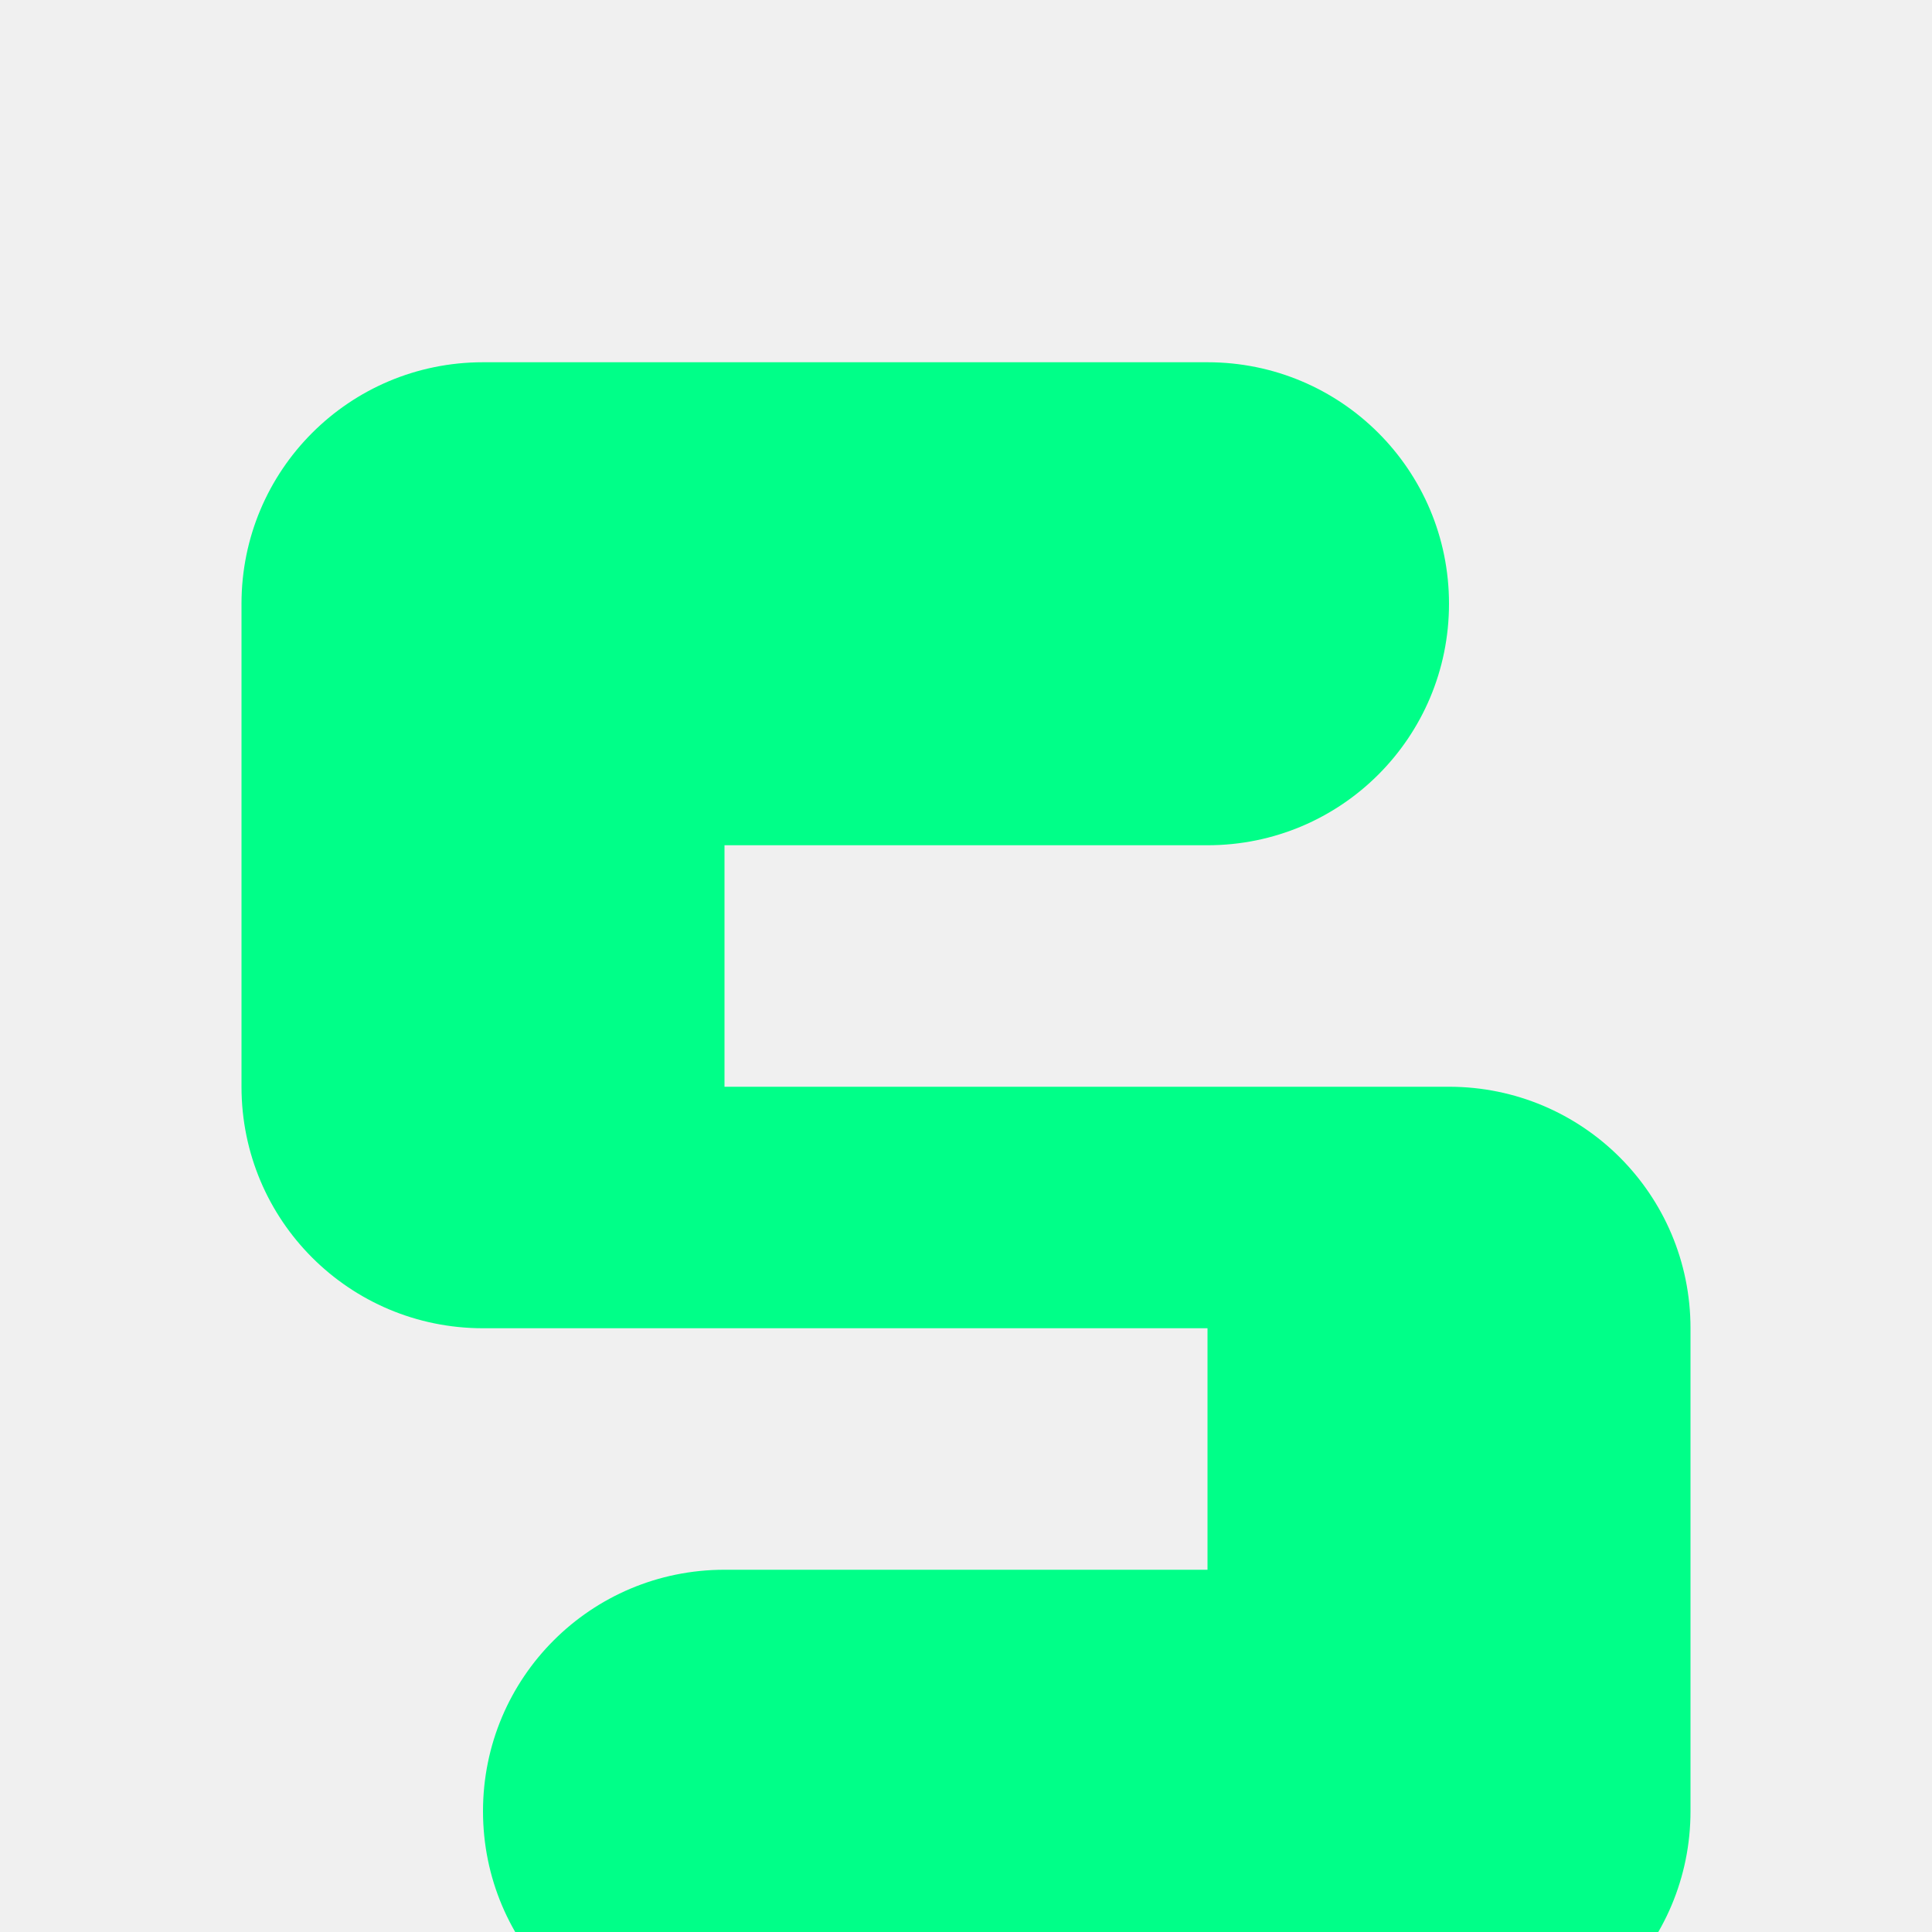
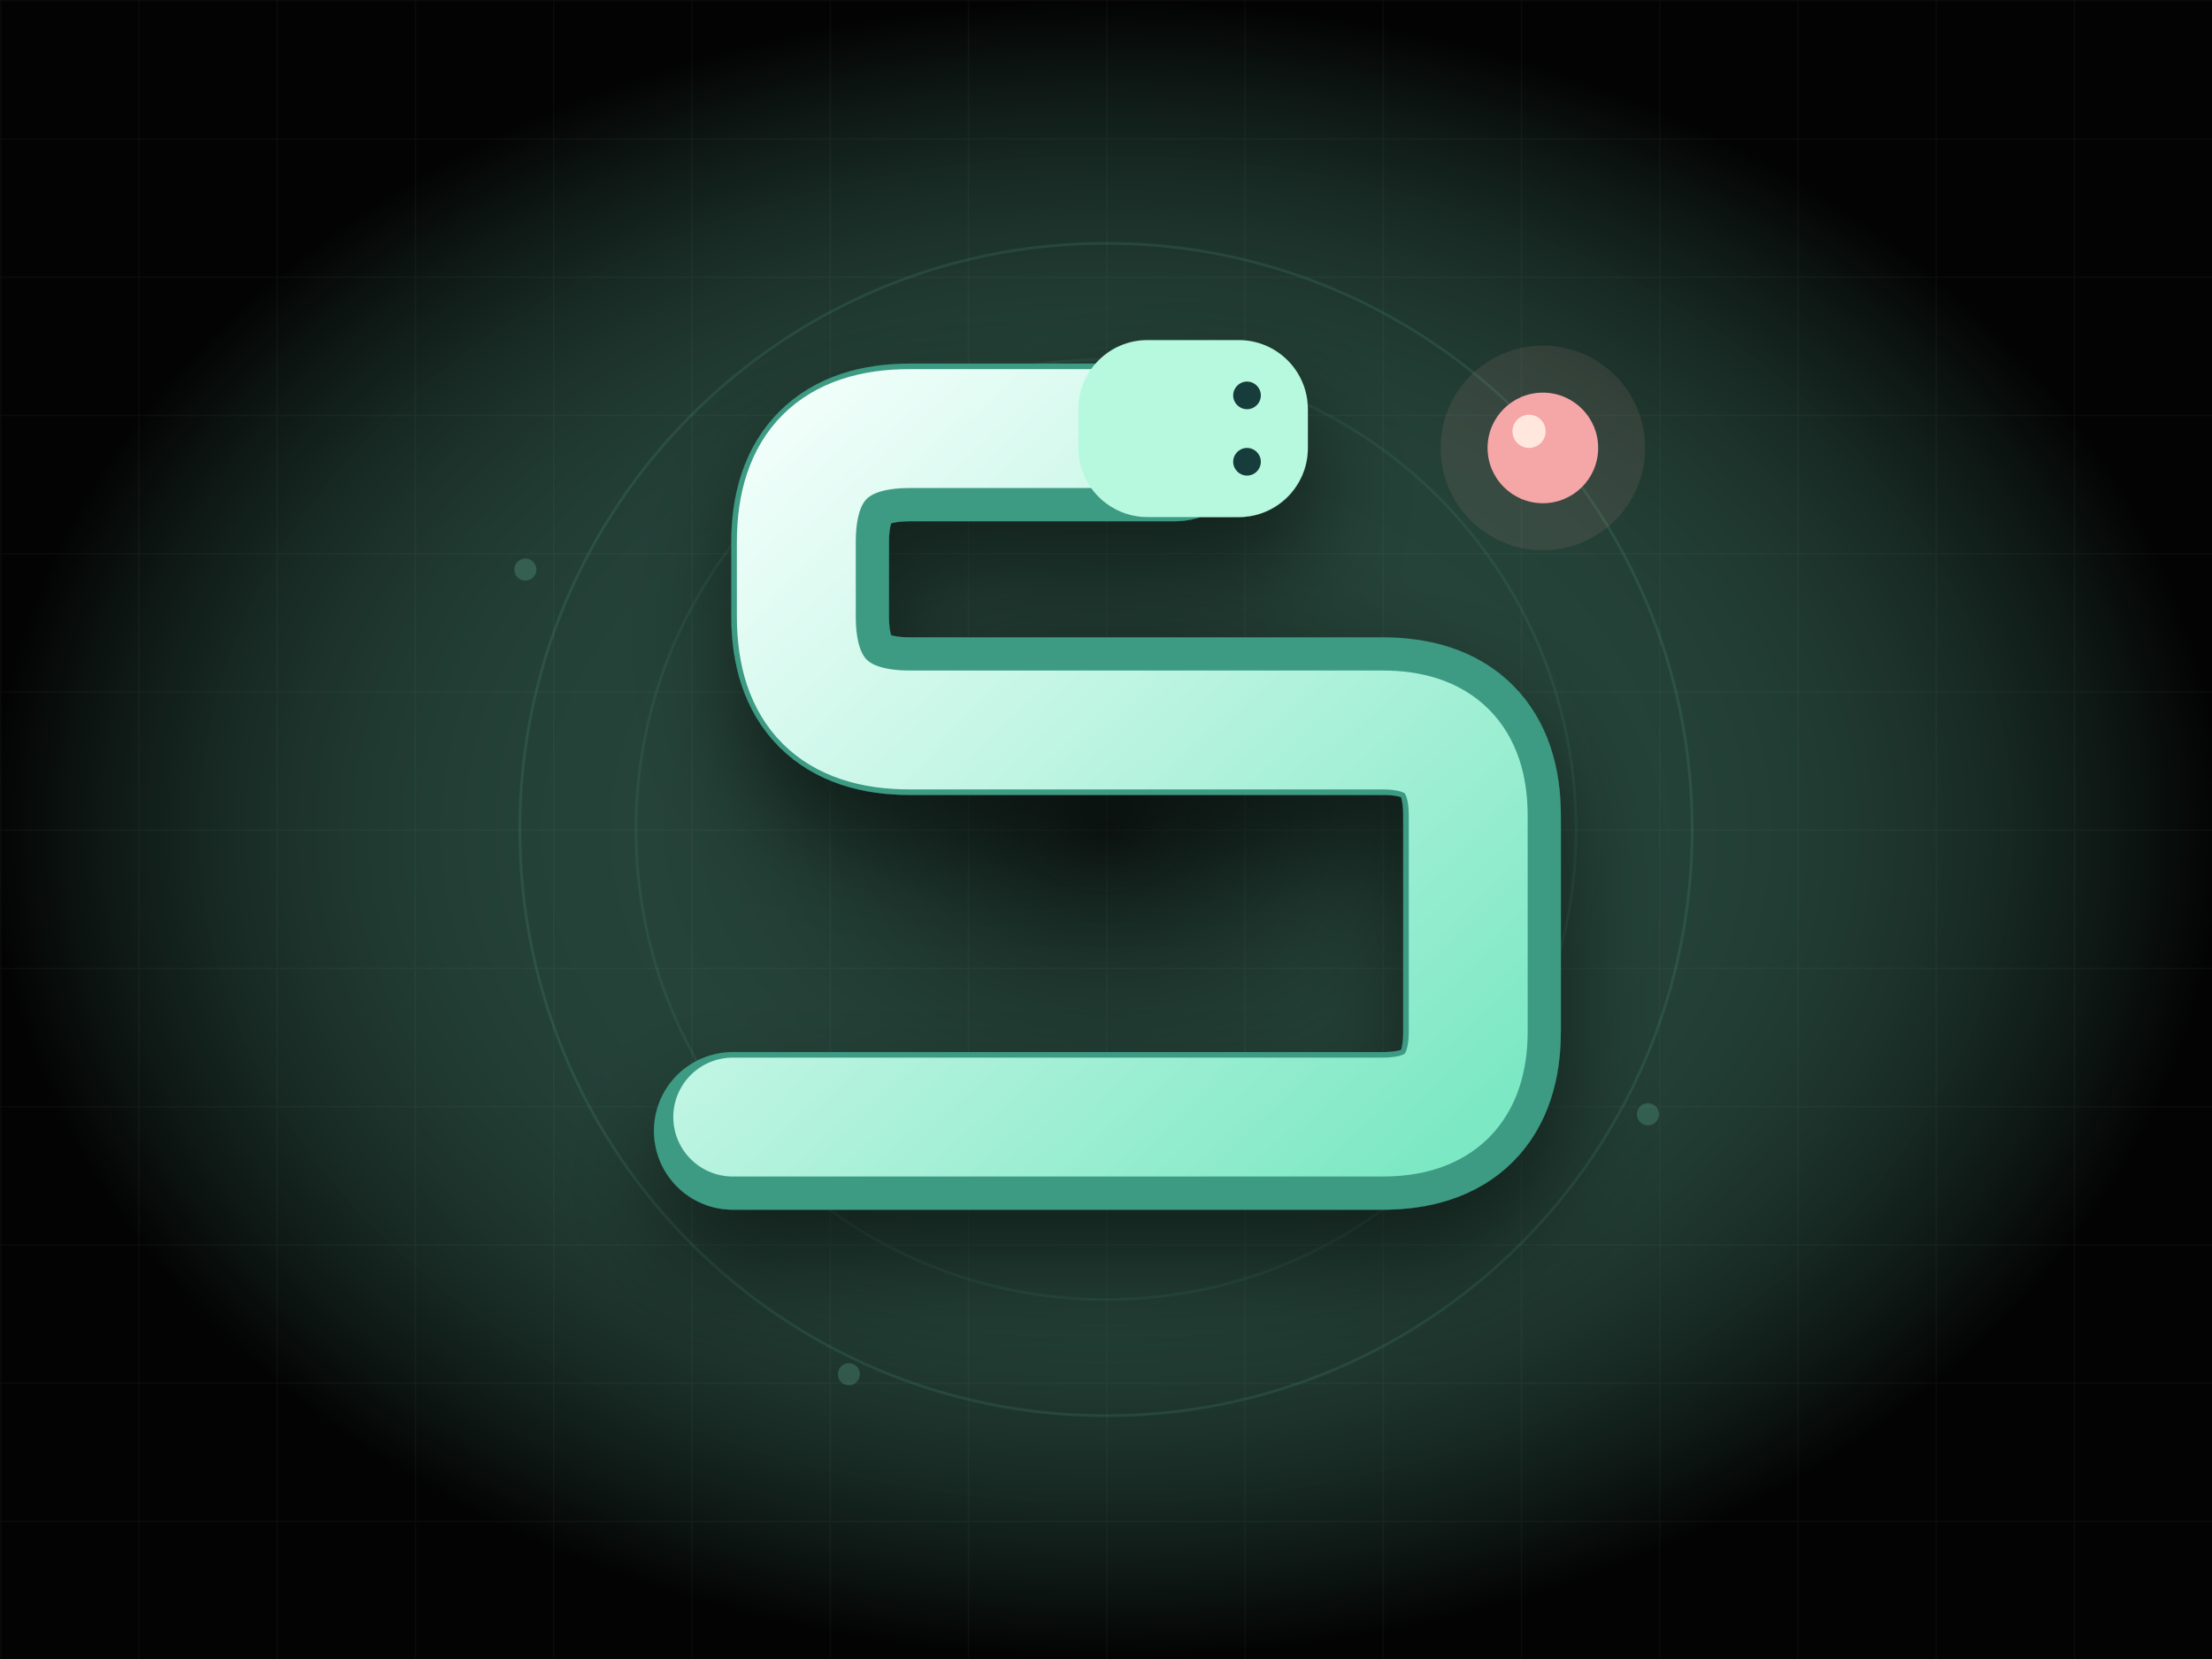
- <svg xmlns="http://www.w3.org/2000/svg" viewBox="0 0 256 256">
-   <path fill="#00ff88" d="M64 48c-17.7 0-32 14.3-32 32v64c0 17.7 14.3 32 32 32h96v32H96c-17.7 0-32 14.3-32 32s14.3 32 32 32h96c17.7 0 32-14.3 32-32v-64c0-17.7-14.3-32-32-32H96v-32h64c17.7 0 32-14.3 32-32S177.7 48 160 48H64z" />
+ <svg xmlns="http://www.w3.org/2000/svg" viewBox="0 0 800 600">
+   <defs>
+     <radialGradient id="bg">
+       <stop stop-color="#7de8c4" stop-opacity=".10" />
+       <stop offset="1" stop-color="#030303" />
+     </radialGradient>
+     <linearGradient id="shine" x2="1" y2="1">
+       <stop stop-color="#f4fffc" />
+       <stop offset="1" stop-color="#7de8c4" />
+     </linearGradient>
+     <filter id="shadow" x="-50%" y="-50%" width="200%" height="200%">
+       <feDropShadow dy="20" stdDeviation="18" flood-color="#000000" flood-opacity=".5" />
+     </filter>
+     <pattern id="grid" width="50" height="50" patternUnits="userSpaceOnUse">
+       <path d="M50 0H0V50" fill="none" stroke="#ffffff" stroke-opacity=".035" />
+     </pattern>
+   </defs>
+   <rect width="800" height="600" fill="#030303" />
+   <rect width="800" height="600" fill="url(#bg)" />
+   <rect width="800" height="600" fill="url(#grid)" />
+   <circle cx="400" cy="300" r="212" fill="none" stroke="#7de8c4" stroke-opacity=".1" />
+   <circle cx="400" cy="300" r="170" fill="none" stroke="#7de8c4" stroke-opacity=".07" />
+   <g filter="url(#shadow)">
+     <path d="M265 409H500Q536 409 536 373V295Q536 259 500 259H329Q293 259 293 223V196Q293 160 329 160H425" stroke="#3d9b84" stroke-width="57" fill="none" stroke-linecap="round" stroke-linejoin="round" />
+     <path d="M265 404H500Q531 404 531 373V295Q531 264 500 264H329Q288 264 288 223V196Q288 155 329 155H425" stroke="url(#shine)" stroke-width="43" fill="none" stroke-linecap="round" stroke-linejoin="round" />
+     <rect x="390" y="123" width="83" height="64" rx="25" fill="#b7f9de" />
+     <circle cx="451" cy="143" r="5" fill="#183e3a" />
+     <circle cx="451" cy="167" r="5" fill="#183e3a" />
+   </g>
+   <circle cx="558" cy="162" r="37" fill="#f5a6a6" fill-opacity=".1" />
+   <circle cx="558" cy="162" r="20" fill="#f5a6a6" />
+   <circle cx="553" cy="156" r="6" fill="#ffe7dd" />
+   <g fill="#7de8c4" opacity=".2">
+     <circle cx="190" cy="206" r="4" />
+     <circle cx="596" cy="403" r="4" />
+     <circle cx="307" cy="497" r="4" />
+   </g>
</svg>
